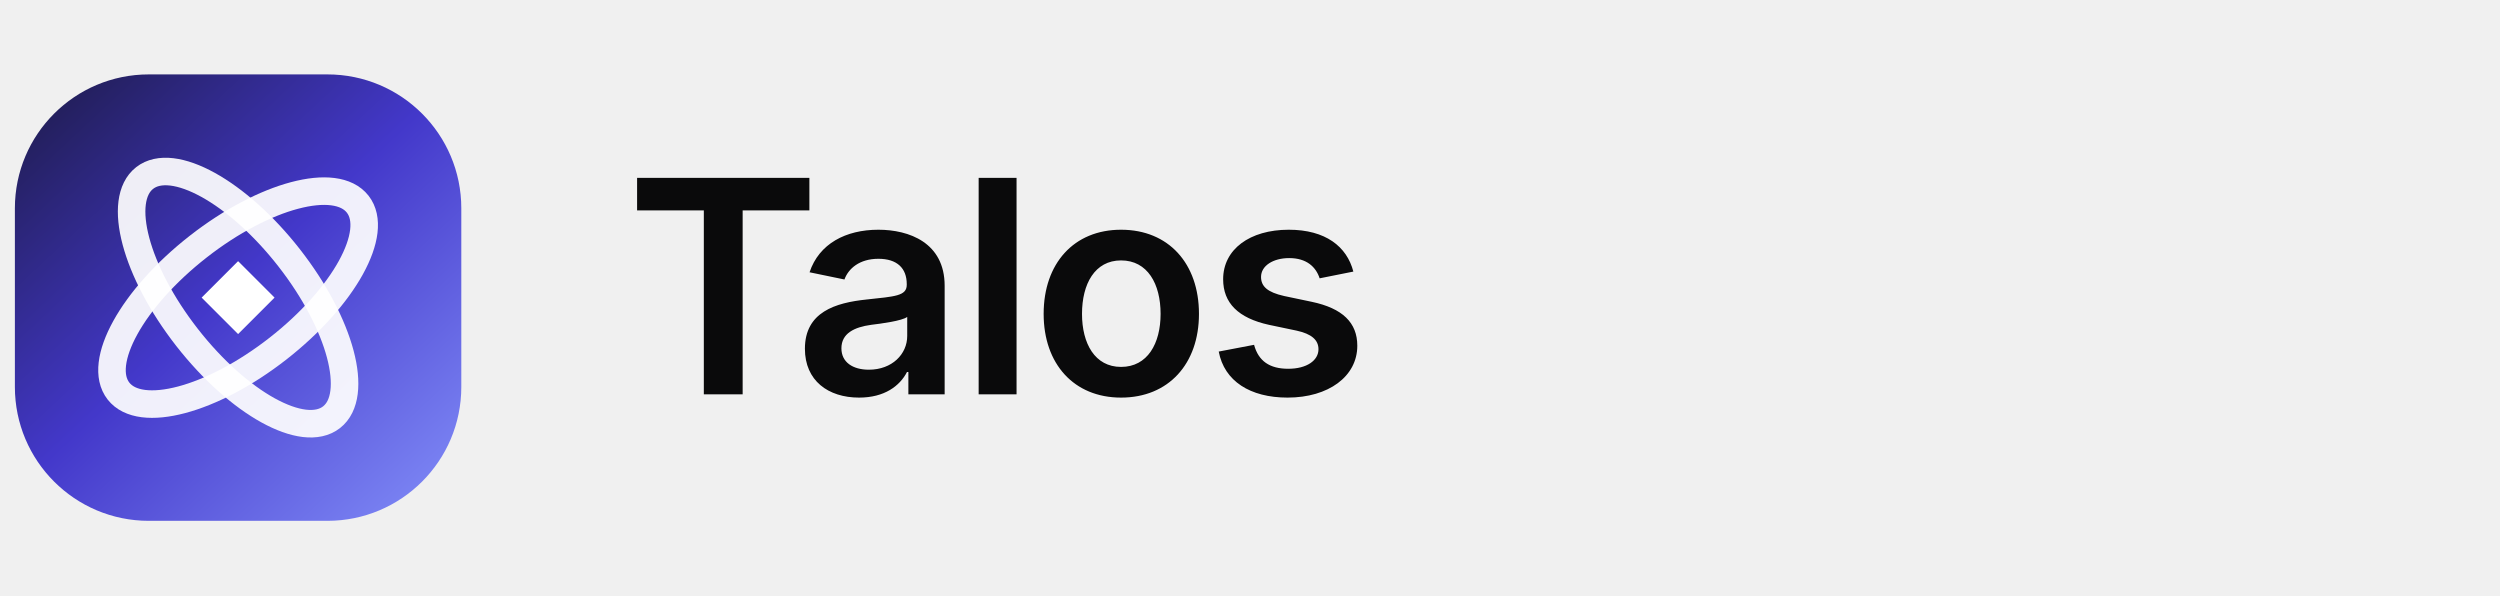
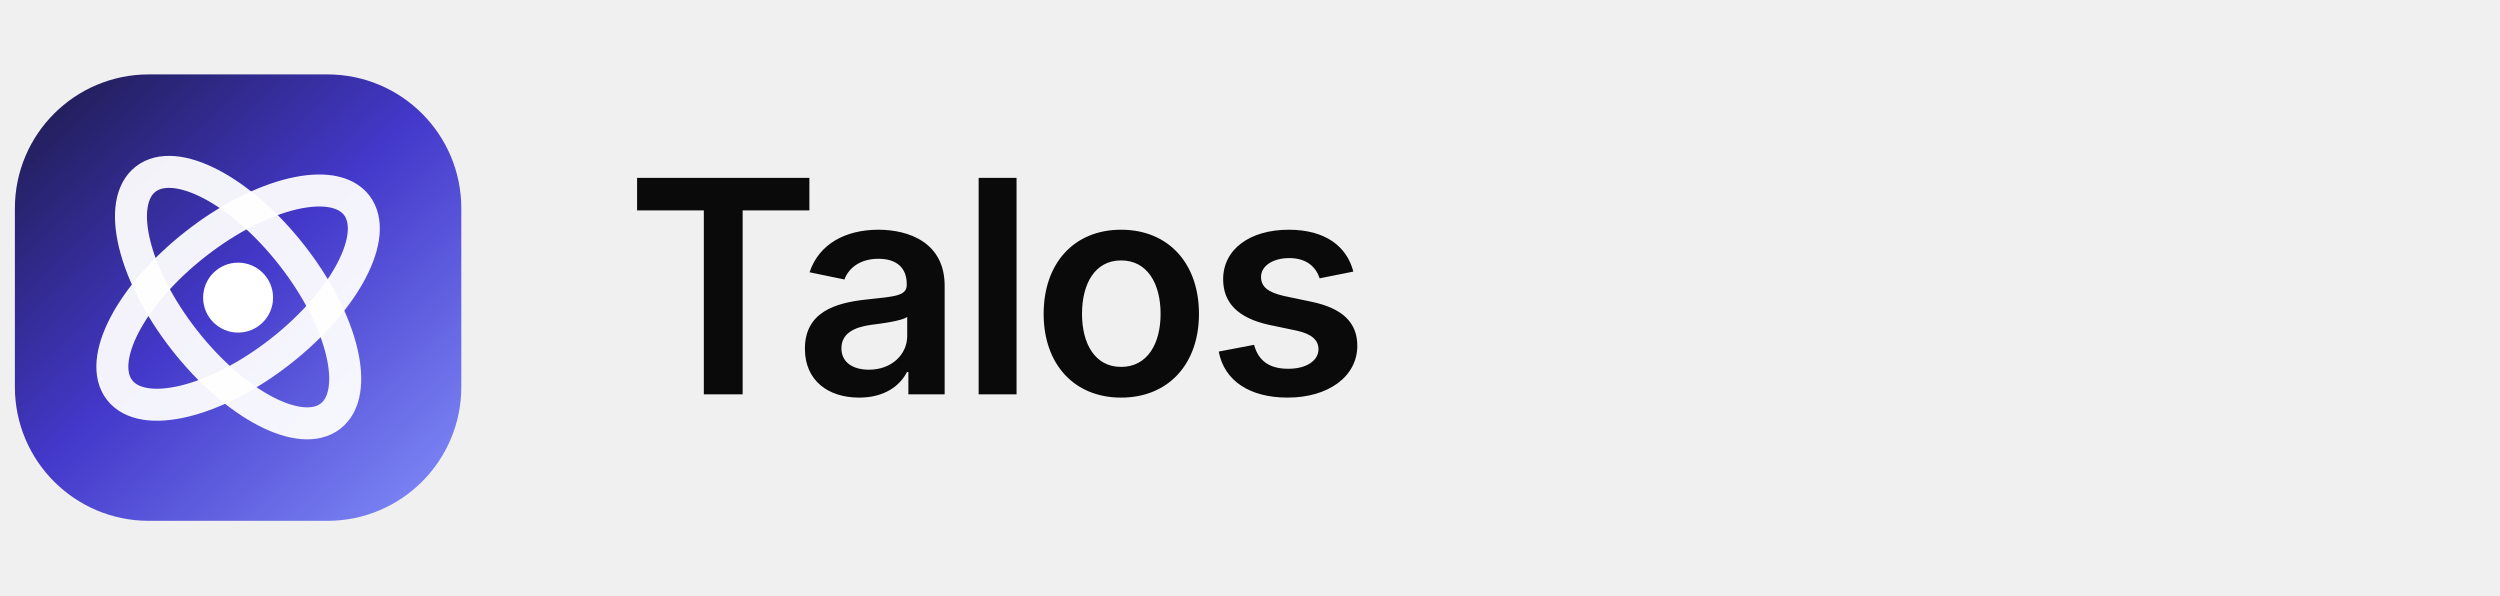
<svg xmlns="http://www.w3.org/2000/svg" viewBox="0 0 168 40" width="168" height="40" role="img" aria-label="Talos">
  <defs>
    <linearGradient id="talos-lockup-g" x1="2" y1="1" x2="30" y2="31" gradientUnits="userSpaceOnUse">
      <stop stop-color="#1e1b4b" />
      <stop offset=".48" stop-color="#4338ca" />
      <stop offset="1" stop-color="#818cf8" />
    </linearGradient>
  </defs>
  <g transform="translate(0,4)">
    <rect x="1" y="1" width="30" height="30" rx="9" fill="url(#talos-lockup-g)" />
-     <g fill="none" stroke="#fff" stroke-linecap="round">
-       <ellipse cx="16" cy="16" rx="10.2" ry="4.35" transform="rotate(-38 16 16)" stroke-width="1.85" stroke-opacity=".92" />
-       <ellipse cx="16" cy="16" rx="10.2" ry="4.35" transform="rotate(52 16 16)" stroke-width="1.85" stroke-opacity=".92" />
+     <g fill="none" stroke="#fff" stroke-linecap="round" stroke-linejoin="round">
+       <ellipse cx="16" cy="16" rx="10.1" ry="4.6" transform="rotate(-38 16 16)" stroke-width="2.15" stroke-opacity=".94" />
+       <ellipse cx="16" cy="16" rx="10.1" ry="4.6" transform="rotate(52 16 16)" stroke-width="2.15" stroke-opacity=".94" />
    </g>
-     <path d="M16 13.55l2.45 2.45L16 18.45l-2.45-2.45z" fill="#fff" />
+     <circle cx="16" cy="16" r="2.35" fill="#fff" />
  </g>
  <text x="42" y="26.5" font-family="Inter, -apple-system, BlinkMacSystemFont, 'Segoe UI', sans-serif" font-size="20" font-weight="600" letter-spacing="-0.02em" fill="#0a0a0b">Talos</text>
</svg>
